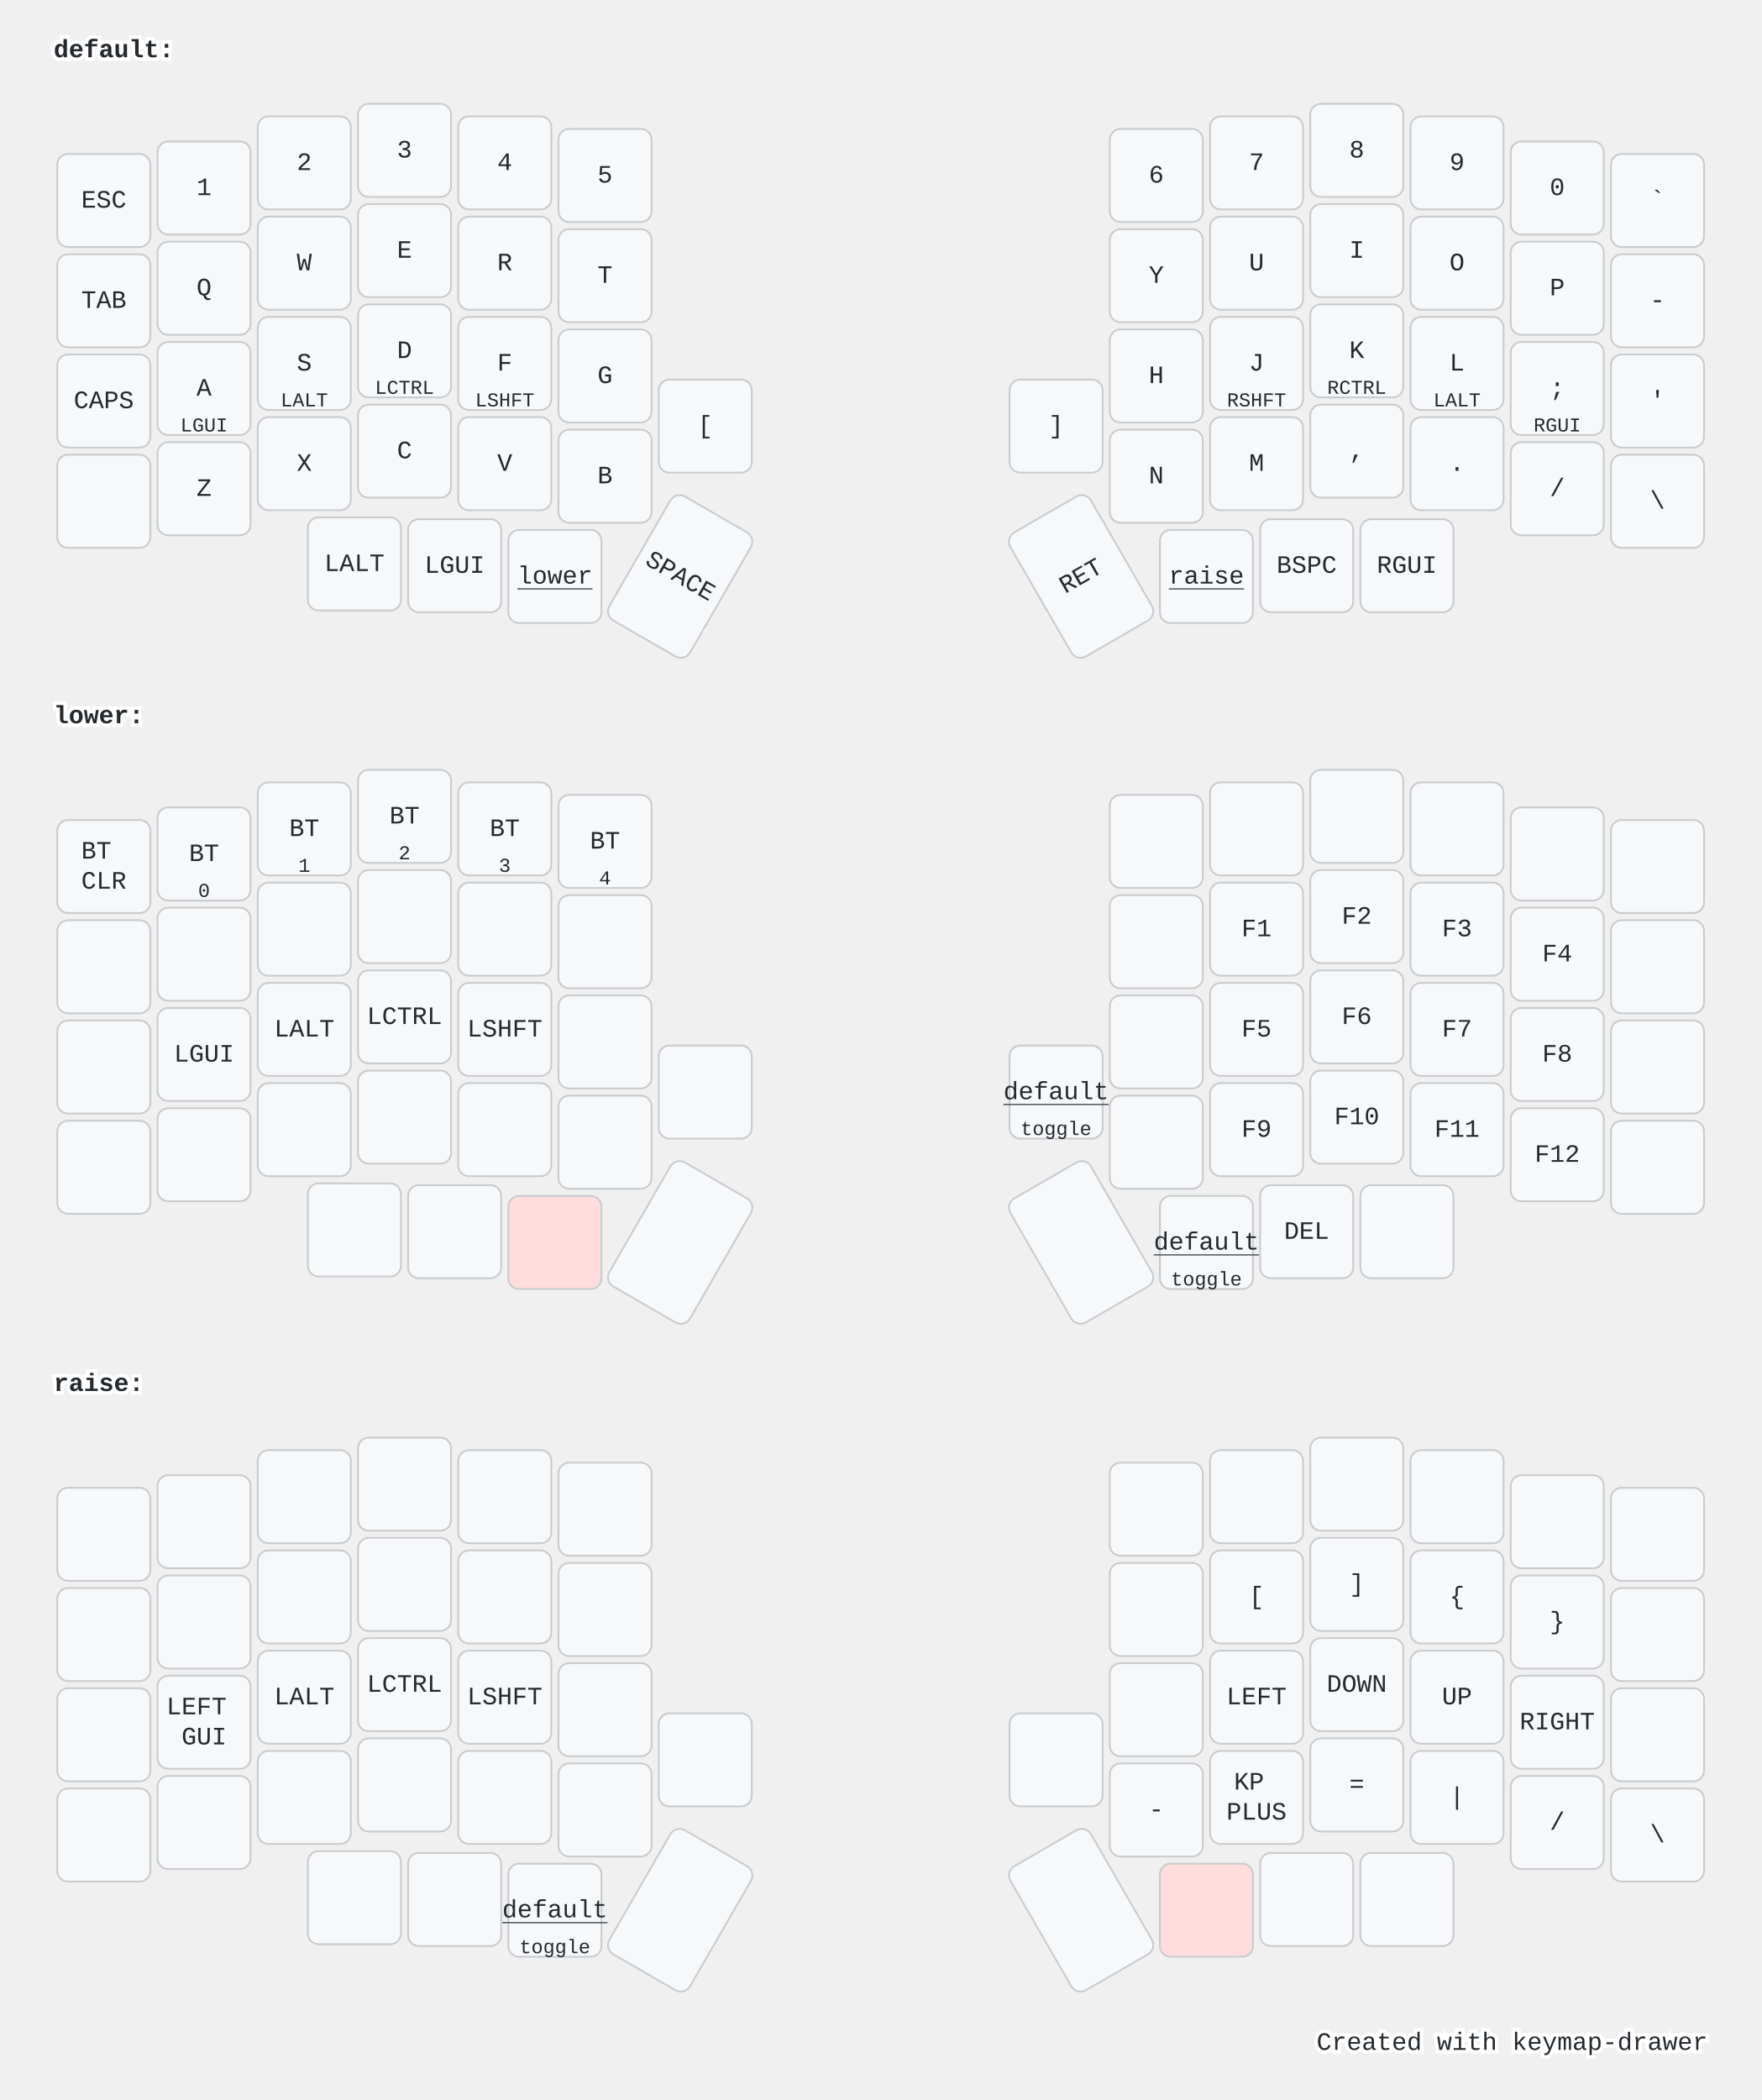
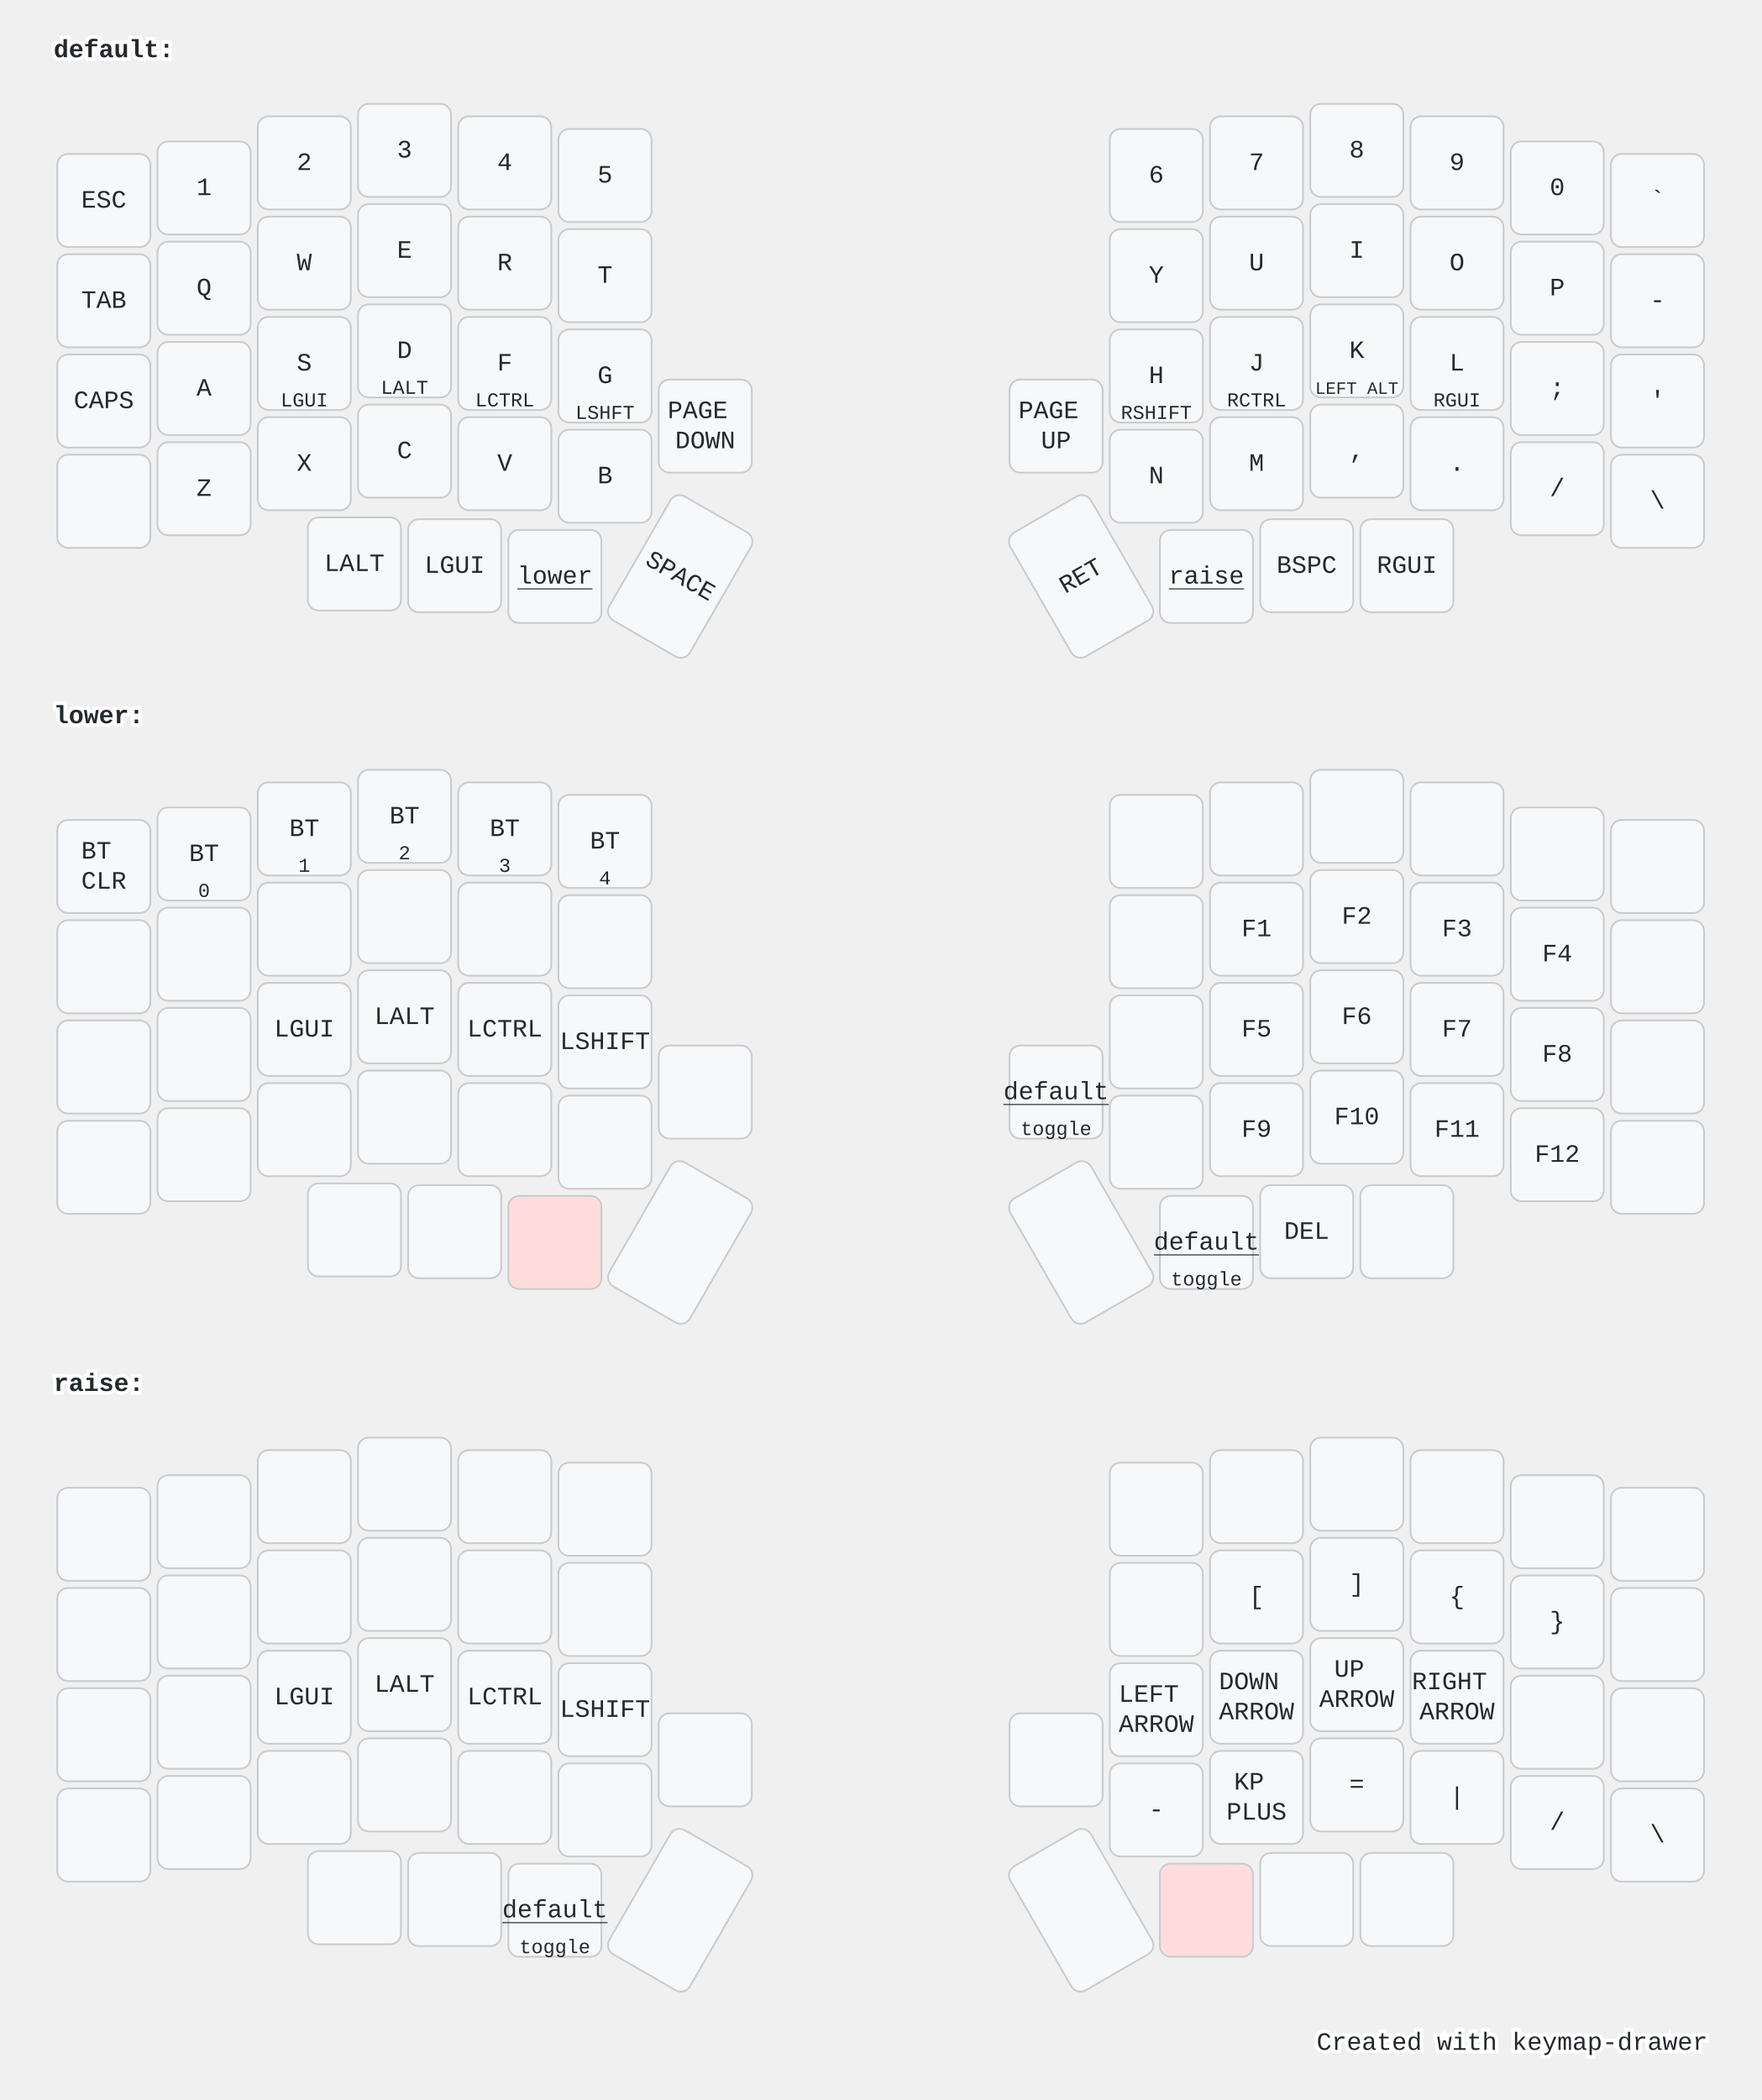
<svg xmlns="http://www.w3.org/2000/svg" width="984" height="1173" viewBox="0 0 984 1173" class="keymap">
  <style>/* inherit to force styles through use tags */
svg path {
    fill: inherit;
}

/* font and background color specifications */
svg.keymap {
    font-family: SFMono-Regular,Consolas,Liberation Mono,Menlo,monospace;
    font-size: 14px;
    font-kerning: normal;
    text-rendering: optimizeLegibility;
    fill: #24292e;
}

/* default key styling */
rect.key {
    fill: #f6f8fa;
}

rect.key, rect.combo {
    stroke: #c9cccf;
    stroke-width: 1;
}

/* default key side styling, only used is draw_key_sides is set */
rect.side {
    filter: brightness(90%);
}

/* color accent for combo boxes */
rect.combo, rect.combo-separate {
    fill: #cdf;
}

/* color accent for held keys */
rect.held, rect.combo.held {
    fill: #fdd;
}

/* color accent for ghost (optional) keys */
rect.ghost, rect.combo.ghost {
    stroke-dasharray: 4, 4;
    stroke-width: 2;
}

text {
    text-anchor: middle;
    dominant-baseline: middle;
}

/* styling for layer labels */
text.label {
    font-weight: bold;
    text-anchor: start;
    stroke: white;
    stroke-width: 4;
    paint-order: stroke;
}

/* styling for optional footer */
text.footer {
    text-anchor: end;
    dominant-baseline: auto;
    stroke: white;
    stroke-width: 4;
    paint-order: stroke;
}

/* styling for combo tap, and key hold/shifted label text */
text.combo, text.hold, text.shifted {
    font-size: 11px;
}

text.hold {
    text-anchor: middle;
    dominant-baseline: auto;
}

text.shifted {
    text-anchor: middle;
    dominant-baseline: hanging;
}

text.layer-activator {
    text-decoration: underline;
}

/* styling for hold/shifted label text in combo box */
text.combo.hold, text.combo.shifted {
    font-size: 8px;
}

/* lighter symbol for transparent keys */
text.trans {
    fill: #7b7e81;
}

/* styling for combo dendrons */
path.combo {
    stroke-width: 1;
    stroke: gray;
    fill: none;
}

/* Start Tabler Icons Cleanup */
/* cannot use height/width with glyphs */
.icon-tabler &gt; path {
    fill: inherit;
    stroke: inherit;
    stroke-width: 2;
}
/* hide tabler's default box */
.icon-tabler &gt; path[stroke="none"][fill="none"] {
    visibility: hidden;
}
/* End Tabler Icons Cleanup */

@media (prefers-color-scheme: dark) {
svg.keymap { fill: #d1d6db; }
rect.key { fill: #3f4750; }
rect.key, rect.combo { stroke: #60666c; }
rect.combo, rect.combo-separate { fill: #1f3d7a; }
rect.held, rect.combo.held { fill: #854747; }
text.label, text.footer { stroke: black; }
text.trans { fill: #7e8184; }
path.combo { stroke: #7f7f7f; }

}</style>
  <g transform="translate(30, 0)" class="layer-default">
    <text x="0" y="28" class="label" id="default">default:</text>
    <g transform="translate(0, 56)">
      <g transform="translate(28, 56)" class="key keypos-0">
        <rect rx="6" ry="6" x="-26" y="-26" width="52" height="52" class="key" />
        <text x="0" y="0" class="key tap">ESC</text>
      </g>
      <g transform="translate(84, 49)" class="key keypos-1">
        <rect rx="6" ry="6" x="-26" y="-26" width="52" height="52" class="key" />
        <text x="0" y="0" class="key tap">1</text>
      </g>
      <g transform="translate(140, 35)" class="key keypos-2">
        <rect rx="6" ry="6" x="-26" y="-26" width="52" height="52" class="key" />
        <text x="0" y="0" class="key tap">2</text>
      </g>
      <g transform="translate(196, 28)" class="key keypos-3">
        <rect rx="6" ry="6" x="-26" y="-26" width="52" height="52" class="key" />
        <text x="0" y="0" class="key tap">3</text>
      </g>
      <g transform="translate(252, 35)" class="key keypos-4">
        <rect rx="6" ry="6" x="-26" y="-26" width="52" height="52" class="key" />
        <text x="0" y="0" class="key tap">4</text>
      </g>
      <g transform="translate(308, 42)" class="key keypos-5">
        <rect rx="6" ry="6" x="-26" y="-26" width="52" height="52" class="key" />
        <text x="0" y="0" class="key tap">5</text>
      </g>
      <g transform="translate(616, 42)" class="key keypos-6">
        <rect rx="6" ry="6" x="-26" y="-26" width="52" height="52" class="key" />
        <text x="0" y="0" class="key tap">6</text>
      </g>
      <g transform="translate(672, 35)" class="key keypos-7">
        <rect rx="6" ry="6" x="-26" y="-26" width="52" height="52" class="key" />
        <text x="0" y="0" class="key tap">7</text>
      </g>
      <g transform="translate(728, 28)" class="key keypos-8">
        <rect rx="6" ry="6" x="-26" y="-26" width="52" height="52" class="key" />
        <text x="0" y="0" class="key tap">8</text>
      </g>
      <g transform="translate(784, 35)" class="key keypos-9">
        <rect rx="6" ry="6" x="-26" y="-26" width="52" height="52" class="key" />
        <text x="0" y="0" class="key tap">9</text>
      </g>
      <g transform="translate(840, 49)" class="key keypos-10">
        <rect rx="6" ry="6" x="-26" y="-26" width="52" height="52" class="key" />
        <text x="0" y="0" class="key tap">0</text>
      </g>
      <g transform="translate(896, 56)" class="key keypos-11">
        <rect rx="6" ry="6" x="-26" y="-26" width="52" height="52" class="key" />
        <text x="0" y="0" class="key tap">`</text>
      </g>
      <g transform="translate(28, 112)" class="key keypos-12">
        <rect rx="6" ry="6" x="-26" y="-26" width="52" height="52" class="key" />
        <text x="0" y="0" class="key tap">TAB</text>
      </g>
      <g transform="translate(84, 105)" class="key keypos-13">
        <rect rx="6" ry="6" x="-26" y="-26" width="52" height="52" class="key" />
        <text x="0" y="0" class="key tap">Q</text>
      </g>
      <g transform="translate(140, 91)" class="key keypos-14">
        <rect rx="6" ry="6" x="-26" y="-26" width="52" height="52" class="key" />
        <text x="0" y="0" class="key tap">W</text>
      </g>
      <g transform="translate(196, 84)" class="key keypos-15">
        <rect rx="6" ry="6" x="-26" y="-26" width="52" height="52" class="key" />
        <text x="0" y="0" class="key tap">E</text>
      </g>
      <g transform="translate(252, 91)" class="key keypos-16">
        <rect rx="6" ry="6" x="-26" y="-26" width="52" height="52" class="key" />
        <text x="0" y="0" class="key tap">R</text>
      </g>
      <g transform="translate(308, 98)" class="key keypos-17">
        <rect rx="6" ry="6" x="-26" y="-26" width="52" height="52" class="key" />
        <text x="0" y="0" class="key tap">T</text>
      </g>
      <g transform="translate(616, 98)" class="key keypos-18">
        <rect rx="6" ry="6" x="-26" y="-26" width="52" height="52" class="key" />
        <text x="0" y="0" class="key tap">Y</text>
      </g>
      <g transform="translate(672, 91)" class="key keypos-19">
        <rect rx="6" ry="6" x="-26" y="-26" width="52" height="52" class="key" />
        <text x="0" y="0" class="key tap">U</text>
      </g>
      <g transform="translate(728, 84)" class="key keypos-20">
        <rect rx="6" ry="6" x="-26" y="-26" width="52" height="52" class="key" />
        <text x="0" y="0" class="key tap">I</text>
      </g>
      <g transform="translate(784, 91)" class="key keypos-21">
        <rect rx="6" ry="6" x="-26" y="-26" width="52" height="52" class="key" />
        <text x="0" y="0" class="key tap">O</text>
      </g>
      <g transform="translate(840, 105)" class="key keypos-22">
        <rect rx="6" ry="6" x="-26" y="-26" width="52" height="52" class="key" />
        <text x="0" y="0" class="key tap">P</text>
      </g>
      <g transform="translate(896, 112)" class="key keypos-23">
        <rect rx="6" ry="6" x="-26" y="-26" width="52" height="52" class="key" />
        <text x="0" y="0" class="key tap">-</text>
      </g>
      <g transform="translate(28, 168)" class="key keypos-24">
        <rect rx="6" ry="6" x="-26" y="-26" width="52" height="52" class="key" />
        <text x="0" y="0" class="key tap">CAPS</text>
      </g>
      <g transform="translate(84, 161)" class="key keypos-25">
        <rect rx="6" ry="6" x="-26" y="-26" width="52" height="52" class="key" />
        <text x="0" y="0" class="key tap">A</text>
+       </g>
+       <g transform="translate(140, 147)" class="key keypos-26">
+         <rect rx="6" ry="6" x="-26" y="-26" width="52" height="52" class="key" />
+         <text x="0" y="0" class="key tap">S</text>
        <text x="0" y="24" class="key hold">LGUI</text>
      </g>
-       <g transform="translate(140, 147)" class="key keypos-26">
-         <rect rx="6" ry="6" x="-26" y="-26" width="52" height="52" class="key" />
-         <text x="0" y="0" class="key tap">S</text>
+       <g transform="translate(196, 140)" class="key keypos-27">
+         <rect rx="6" ry="6" x="-26" y="-26" width="52" height="52" class="key" />
+         <text x="0" y="0" class="key tap">D</text>
        <text x="0" y="24" class="key hold">LALT</text>
      </g>
-       <g transform="translate(196, 140)" class="key keypos-27">
-         <rect rx="6" ry="6" x="-26" y="-26" width="52" height="52" class="key" />
-         <text x="0" y="0" class="key tap">D</text>
+       <g transform="translate(252, 147)" class="key keypos-28">
+         <rect rx="6" ry="6" x="-26" y="-26" width="52" height="52" class="key" />
+         <text x="0" y="0" class="key tap">F</text>
        <text x="0" y="24" class="key hold">LCTRL</text>
      </g>
-       <g transform="translate(252, 147)" class="key keypos-28">
-         <rect rx="6" ry="6" x="-26" y="-26" width="52" height="52" class="key" />
-         <text x="0" y="0" class="key tap">F</text>
+       <g transform="translate(308, 154)" class="key keypos-29">
+         <rect rx="6" ry="6" x="-26" y="-26" width="52" height="52" class="key" />
+         <text x="0" y="0" class="key tap">G</text>
        <text x="0" y="24" class="key hold">LSHFT</text>
      </g>
-       <g transform="translate(308, 154)" class="key keypos-29">
-         <rect rx="6" ry="6" x="-26" y="-26" width="52" height="52" class="key" />
-         <text x="0" y="0" class="key tap">G</text>
-       </g>
      <g transform="translate(616, 154)" class="key keypos-30">
        <rect rx="6" ry="6" x="-26" y="-26" width="52" height="52" class="key" />
        <text x="0" y="0" class="key tap">H</text>
+         <text x="0" y="24" class="key hold">RSHIFT</text>
      </g>
      <g transform="translate(672, 147)" class="key keypos-31">
        <rect rx="6" ry="6" x="-26" y="-26" width="52" height="52" class="key" />
        <text x="0" y="0" class="key tap">J</text>
-         <text x="0" y="24" class="key hold">RSHFT</text>
+         <text x="0" y="24" class="key hold">RCTRL</text>
      </g>
      <g transform="translate(728, 140)" class="key keypos-32">
        <rect rx="6" ry="6" x="-26" y="-26" width="52" height="52" class="key" />
        <text x="0" y="0" class="key tap">K</text>
-         <text x="0" y="24" class="key hold">RCTRL</text>
+         <text x="0" y="24" class="key hold">
+           <tspan style="font-size: 88%">LEFT ALT</tspan>
+         </text>
      </g>
      <g transform="translate(784, 147)" class="key keypos-33">
        <rect rx="6" ry="6" x="-26" y="-26" width="52" height="52" class="key" />
        <text x="0" y="0" class="key tap">L</text>
-         <text x="0" y="24" class="key hold">LALT</text>
+         <text x="0" y="24" class="key hold">RGUI</text>
      </g>
      <g transform="translate(840, 161)" class="key keypos-34">
        <rect rx="6" ry="6" x="-26" y="-26" width="52" height="52" class="key" />
        <text x="0" y="0" class="key tap">;</text>
-         <text x="0" y="24" class="key hold">RGUI</text>
      </g>
      <g transform="translate(896, 168)" class="key keypos-35">
        <rect rx="6" ry="6" x="-26" y="-26" width="52" height="52" class="key" />
        <text x="0" y="0" class="key tap">'</text>
      </g>
      <g transform="translate(28, 224)" class="key keypos-36">
        <rect rx="6" ry="6" x="-26" y="-26" width="52" height="52" class="key" />
      </g>
      <g transform="translate(84, 217)" class="key keypos-37">
        <rect rx="6" ry="6" x="-26" y="-26" width="52" height="52" class="key" />
        <text x="0" y="0" class="key tap">Z</text>
      </g>
      <g transform="translate(140, 203)" class="key keypos-38">
        <rect rx="6" ry="6" x="-26" y="-26" width="52" height="52" class="key" />
        <text x="0" y="0" class="key tap">X</text>
      </g>
      <g transform="translate(196, 196)" class="key keypos-39">
        <rect rx="6" ry="6" x="-26" y="-26" width="52" height="52" class="key" />
        <text x="0" y="0" class="key tap">C</text>
      </g>
      <g transform="translate(252, 203)" class="key keypos-40">
        <rect rx="6" ry="6" x="-26" y="-26" width="52" height="52" class="key" />
        <text x="0" y="0" class="key tap">V</text>
      </g>
      <g transform="translate(308, 210)" class="key keypos-41">
        <rect rx="6" ry="6" x="-26" y="-26" width="52" height="52" class="key" />
        <text x="0" y="0" class="key tap">B</text>
      </g>
      <g transform="translate(364, 182)" class="key keypos-42">
        <rect rx="6" ry="6" x="-26" y="-26" width="52" height="52" class="key" />
-         <text x="0" y="0" class="key tap">[</text>
+         <text x="0" y="0" class="key tap">
+           <tspan x="0" dy="-0.6em">PAGE</tspan>
+           <tspan x="0" dy="1.2em">DOWN</tspan>
+         </text>
      </g>
      <g transform="translate(560, 182)" class="key keypos-43">
        <rect rx="6" ry="6" x="-26" y="-26" width="52" height="52" class="key" />
-         <text x="0" y="0" class="key tap">]</text>
+         <text x="0" y="0" class="key tap">
+           <tspan x="0" dy="-0.6em">PAGE</tspan>
+           <tspan x="0" dy="1.2em">UP</tspan>
+         </text>
      </g>
      <g transform="translate(616, 210)" class="key keypos-44">
        <rect rx="6" ry="6" x="-26" y="-26" width="52" height="52" class="key" />
        <text x="0" y="0" class="key tap">N</text>
      </g>
      <g transform="translate(672, 203)" class="key keypos-45">
        <rect rx="6" ry="6" x="-26" y="-26" width="52" height="52" class="key" />
        <text x="0" y="0" class="key tap">M</text>
      </g>
      <g transform="translate(728, 196)" class="key keypos-46">
        <rect rx="6" ry="6" x="-26" y="-26" width="52" height="52" class="key" />
        <text x="0" y="0" class="key tap">,</text>
      </g>
      <g transform="translate(784, 203)" class="key keypos-47">
        <rect rx="6" ry="6" x="-26" y="-26" width="52" height="52" class="key" />
        <text x="0" y="0" class="key tap">.</text>
      </g>
      <g transform="translate(840, 217)" class="key keypos-48">
        <rect rx="6" ry="6" x="-26" y="-26" width="52" height="52" class="key" />
        <text x="0" y="0" class="key tap">/</text>
      </g>
      <g transform="translate(896, 224)" class="key keypos-49">
        <rect rx="6" ry="6" x="-26" y="-26" width="52" height="52" class="key" />
        <text x="0" y="0" class="key tap">\</text>
      </g>
      <g transform="translate(168, 259)" class="key keypos-50">
        <rect rx="6" ry="6" x="-26" y="-26" width="52" height="52" class="key" />
        <text x="0" y="0" class="key tap">LALT</text>
      </g>
      <g transform="translate(224, 260)" class="key keypos-51">
        <rect rx="6" ry="6" x="-26" y="-26" width="52" height="52" class="key" />
        <text x="0" y="0" class="key tap">LGUI</text>
      </g>
      <g transform="translate(280, 266)" class="key keypos-52">
        <rect rx="6" ry="6" x="-26" y="-26" width="52" height="52" class="key" />
        <a href="#lower">
          <text x="0" y="0" class="key tap layer-activator">lower</text>
        </a>
      </g>
      <g transform="translate(350, 266) rotate(30.0)" class="key keypos-53">
        <rect rx="6" ry="6" x="-26" y="-40" width="52" height="80" class="key" />
        <text x="0" y="0" class="key tap">SPACE</text>
      </g>
      <g transform="translate(574, 266) rotate(-30.0)" class="key keypos-54">
        <rect rx="6" ry="6" x="-26" y="-40" width="52" height="80" class="key" />
        <text x="0" y="0" class="key tap">RET</text>
      </g>
      <g transform="translate(644, 266)" class="key keypos-55">
        <rect rx="6" ry="6" x="-26" y="-26" width="52" height="52" class="key" />
        <a href="#raise">
          <text x="0" y="0" class="key tap layer-activator">raise</text>
        </a>
      </g>
      <g transform="translate(700, 260)" class="key keypos-56">
        <rect rx="6" ry="6" x="-26" y="-26" width="52" height="52" class="key" />
        <text x="0" y="0" class="key tap">BSPC</text>
      </g>
      <g transform="translate(756, 260)" class="key keypos-57">
        <rect rx="6" ry="6" x="-26" y="-26" width="52" height="52" class="key" />
        <text x="0" y="0" class="key tap">RGUI</text>
      </g>
    </g>
  </g>
  <g transform="translate(30, 372)" class="layer-lower">
    <text x="0" y="28" class="label" id="lower">lower:</text>
    <g transform="translate(0, 56)">
      <g transform="translate(28, 56)" class="key keypos-0">
        <rect rx="6" ry="6" x="-26" y="-26" width="52" height="52" class="key" />
        <text x="0" y="0" class="key tap">
          <tspan x="0" dy="-0.6em">BT</tspan>
          <tspan x="0" dy="1.2em">CLR</tspan>
        </text>
      </g>
      <g transform="translate(84, 49)" class="key keypos-1">
        <rect rx="6" ry="6" x="-26" y="-26" width="52" height="52" class="key" />
        <text x="0" y="0" class="key tap">BT</text>
        <text x="0" y="24" class="key hold">0</text>
      </g>
      <g transform="translate(140, 35)" class="key keypos-2">
        <rect rx="6" ry="6" x="-26" y="-26" width="52" height="52" class="key" />
        <text x="0" y="0" class="key tap">BT</text>
        <text x="0" y="24" class="key hold">1</text>
      </g>
      <g transform="translate(196, 28)" class="key keypos-3">
        <rect rx="6" ry="6" x="-26" y="-26" width="52" height="52" class="key" />
        <text x="0" y="0" class="key tap">BT</text>
        <text x="0" y="24" class="key hold">2</text>
      </g>
      <g transform="translate(252, 35)" class="key keypos-4">
        <rect rx="6" ry="6" x="-26" y="-26" width="52" height="52" class="key" />
        <text x="0" y="0" class="key tap">BT</text>
        <text x="0" y="24" class="key hold">3</text>
      </g>
      <g transform="translate(308, 42)" class="key keypos-5">
        <rect rx="6" ry="6" x="-26" y="-26" width="52" height="52" class="key" />
        <text x="0" y="0" class="key tap">BT</text>
        <text x="0" y="24" class="key hold">4</text>
      </g>
      <g transform="translate(616, 42)" class="key keypos-6">
        <rect rx="6" ry="6" x="-26" y="-26" width="52" height="52" class="key" />
      </g>
      <g transform="translate(672, 35)" class="key keypos-7">
        <rect rx="6" ry="6" x="-26" y="-26" width="52" height="52" class="key" />
      </g>
      <g transform="translate(728, 28)" class="key keypos-8">
        <rect rx="6" ry="6" x="-26" y="-26" width="52" height="52" class="key" />
      </g>
      <g transform="translate(784, 35)" class="key keypos-9">
        <rect rx="6" ry="6" x="-26" y="-26" width="52" height="52" class="key" />
      </g>
      <g transform="translate(840, 49)" class="key keypos-10">
        <rect rx="6" ry="6" x="-26" y="-26" width="52" height="52" class="key" />
      </g>
      <g transform="translate(896, 56)" class="key keypos-11">
        <rect rx="6" ry="6" x="-26" y="-26" width="52" height="52" class="key" />
      </g>
      <g transform="translate(28, 112)" class="key keypos-12">
        <rect rx="6" ry="6" x="-26" y="-26" width="52" height="52" class="key" />
      </g>
      <g transform="translate(84, 105)" class="key keypos-13">
        <rect rx="6" ry="6" x="-26" y="-26" width="52" height="52" class="key" />
      </g>
      <g transform="translate(140, 91)" class="key keypos-14">
        <rect rx="6" ry="6" x="-26" y="-26" width="52" height="52" class="key" />
      </g>
      <g transform="translate(196, 84)" class="key keypos-15">
        <rect rx="6" ry="6" x="-26" y="-26" width="52" height="52" class="key" />
      </g>
      <g transform="translate(252, 91)" class="key keypos-16">
        <rect rx="6" ry="6" x="-26" y="-26" width="52" height="52" class="key" />
      </g>
      <g transform="translate(308, 98)" class="key keypos-17">
        <rect rx="6" ry="6" x="-26" y="-26" width="52" height="52" class="key" />
      </g>
      <g transform="translate(616, 98)" class="key keypos-18">
        <rect rx="6" ry="6" x="-26" y="-26" width="52" height="52" class="key" />
      </g>
      <g transform="translate(672, 91)" class="key keypos-19">
        <rect rx="6" ry="6" x="-26" y="-26" width="52" height="52" class="key" />
        <text x="0" y="0" class="key tap">F1</text>
      </g>
      <g transform="translate(728, 84)" class="key keypos-20">
        <rect rx="6" ry="6" x="-26" y="-26" width="52" height="52" class="key" />
        <text x="0" y="0" class="key tap">F2</text>
      </g>
      <g transform="translate(784, 91)" class="key keypos-21">
        <rect rx="6" ry="6" x="-26" y="-26" width="52" height="52" class="key" />
        <text x="0" y="0" class="key tap">F3</text>
      </g>
      <g transform="translate(840, 105)" class="key keypos-22">
        <rect rx="6" ry="6" x="-26" y="-26" width="52" height="52" class="key" />
        <text x="0" y="0" class="key tap">F4</text>
      </g>
      <g transform="translate(896, 112)" class="key keypos-23">
        <rect rx="6" ry="6" x="-26" y="-26" width="52" height="52" class="key" />
      </g>
      <g transform="translate(28, 168)" class="key keypos-24">
        <rect rx="6" ry="6" x="-26" y="-26" width="52" height="52" class="key" />
      </g>
      <g transform="translate(84, 161)" class="key keypos-25">
        <rect rx="6" ry="6" x="-26" y="-26" width="52" height="52" class="key" />
+       </g>
+       <g transform="translate(140, 147)" class="key keypos-26">
+         <rect rx="6" ry="6" x="-26" y="-26" width="52" height="52" class="key" />
        <text x="0" y="0" class="key tap">LGUI</text>
      </g>
-       <g transform="translate(140, 147)" class="key keypos-26">
+       <g transform="translate(196, 140)" class="key keypos-27">
        <rect rx="6" ry="6" x="-26" y="-26" width="52" height="52" class="key" />
        <text x="0" y="0" class="key tap">LALT</text>
      </g>
-       <g transform="translate(196, 140)" class="key keypos-27">
+       <g transform="translate(252, 147)" class="key keypos-28">
        <rect rx="6" ry="6" x="-26" y="-26" width="52" height="52" class="key" />
        <text x="0" y="0" class="key tap">LCTRL</text>
      </g>
-       <g transform="translate(252, 147)" class="key keypos-28">
-         <rect rx="6" ry="6" x="-26" y="-26" width="52" height="52" class="key" />
-         <text x="0" y="0" class="key tap">LSHFT</text>
-       </g>
      <g transform="translate(308, 154)" class="key keypos-29">
        <rect rx="6" ry="6" x="-26" y="-26" width="52" height="52" class="key" />
+         <text x="0" y="0" class="key tap">LSHIFT</text>
      </g>
      <g transform="translate(616, 154)" class="key keypos-30">
        <rect rx="6" ry="6" x="-26" y="-26" width="52" height="52" class="key" />
      </g>
      <g transform="translate(672, 147)" class="key keypos-31">
        <rect rx="6" ry="6" x="-26" y="-26" width="52" height="52" class="key" />
        <text x="0" y="0" class="key tap">F5</text>
      </g>
      <g transform="translate(728, 140)" class="key keypos-32">
        <rect rx="6" ry="6" x="-26" y="-26" width="52" height="52" class="key" />
        <text x="0" y="0" class="key tap">F6</text>
      </g>
      <g transform="translate(784, 147)" class="key keypos-33">
        <rect rx="6" ry="6" x="-26" y="-26" width="52" height="52" class="key" />
        <text x="0" y="0" class="key tap">F7</text>
      </g>
      <g transform="translate(840, 161)" class="key keypos-34">
        <rect rx="6" ry="6" x="-26" y="-26" width="52" height="52" class="key" />
        <text x="0" y="0" class="key tap">F8</text>
      </g>
      <g transform="translate(896, 168)" class="key keypos-35">
        <rect rx="6" ry="6" x="-26" y="-26" width="52" height="52" class="key" />
      </g>
      <g transform="translate(28, 224)" class="key keypos-36">
        <rect rx="6" ry="6" x="-26" y="-26" width="52" height="52" class="key" />
      </g>
      <g transform="translate(84, 217)" class="key keypos-37">
        <rect rx="6" ry="6" x="-26" y="-26" width="52" height="52" class="key" />
      </g>
      <g transform="translate(140, 203)" class="key keypos-38">
        <rect rx="6" ry="6" x="-26" y="-26" width="52" height="52" class="key" />
      </g>
      <g transform="translate(196, 196)" class="key keypos-39">
        <rect rx="6" ry="6" x="-26" y="-26" width="52" height="52" class="key" />
      </g>
      <g transform="translate(252, 203)" class="key keypos-40">
        <rect rx="6" ry="6" x="-26" y="-26" width="52" height="52" class="key" />
      </g>
      <g transform="translate(308, 210)" class="key keypos-41">
        <rect rx="6" ry="6" x="-26" y="-26" width="52" height="52" class="key" />
      </g>
      <g transform="translate(364, 182)" class="key keypos-42">
        <rect rx="6" ry="6" x="-26" y="-26" width="52" height="52" class="key" />
      </g>
      <g transform="translate(560, 182)" class="key keypos-43">
        <rect rx="6" ry="6" x="-26" y="-26" width="52" height="52" class="key" />
        <a href="#default">
          <text x="0" y="0" class="key tap layer-activator">default</text>
        </a>
        <text x="0" y="24" class="key hold">toggle</text>
      </g>
      <g transform="translate(616, 210)" class="key keypos-44">
        <rect rx="6" ry="6" x="-26" y="-26" width="52" height="52" class="key" />
      </g>
      <g transform="translate(672, 203)" class="key keypos-45">
        <rect rx="6" ry="6" x="-26" y="-26" width="52" height="52" class="key" />
        <text x="0" y="0" class="key tap">F9</text>
      </g>
      <g transform="translate(728, 196)" class="key keypos-46">
        <rect rx="6" ry="6" x="-26" y="-26" width="52" height="52" class="key" />
        <text x="0" y="0" class="key tap">F10</text>
      </g>
      <g transform="translate(784, 203)" class="key keypos-47">
        <rect rx="6" ry="6" x="-26" y="-26" width="52" height="52" class="key" />
        <text x="0" y="0" class="key tap">F11</text>
      </g>
      <g transform="translate(840, 217)" class="key keypos-48">
        <rect rx="6" ry="6" x="-26" y="-26" width="52" height="52" class="key" />
        <text x="0" y="0" class="key tap">F12</text>
      </g>
      <g transform="translate(896, 224)" class="key keypos-49">
        <rect rx="6" ry="6" x="-26" y="-26" width="52" height="52" class="key" />
      </g>
      <g transform="translate(168, 259)" class="key keypos-50">
        <rect rx="6" ry="6" x="-26" y="-26" width="52" height="52" class="key" />
      </g>
      <g transform="translate(224, 260)" class="key keypos-51">
        <rect rx="6" ry="6" x="-26" y="-26" width="52" height="52" class="key" />
      </g>
      <g transform="translate(280, 266)" class="key held keypos-52">
        <rect rx="6" ry="6" x="-26" y="-26" width="52" height="52" class="key held" />
      </g>
      <g transform="translate(350, 266) rotate(30.0)" class="key keypos-53">
        <rect rx="6" ry="6" x="-26" y="-40" width="52" height="80" class="key" />
      </g>
      <g transform="translate(574, 266) rotate(-30.0)" class="key keypos-54">
        <rect rx="6" ry="6" x="-26" y="-40" width="52" height="80" class="key" />
      </g>
      <g transform="translate(644, 266)" class="key keypos-55">
        <rect rx="6" ry="6" x="-26" y="-26" width="52" height="52" class="key" />
        <a href="#default">
          <text x="0" y="0" class="key tap layer-activator">default</text>
        </a>
        <text x="0" y="24" class="key hold">toggle</text>
      </g>
      <g transform="translate(700, 260)" class="key keypos-56">
        <rect rx="6" ry="6" x="-26" y="-26" width="52" height="52" class="key" />
        <text x="0" y="0" class="key tap">DEL</text>
      </g>
      <g transform="translate(756, 260)" class="key keypos-57">
        <rect rx="6" ry="6" x="-26" y="-26" width="52" height="52" class="key" />
      </g>
    </g>
  </g>
  <g transform="translate(30, 745)" class="layer-raise">
    <text x="0" y="28" class="label" id="raise">raise:</text>
    <g transform="translate(0, 56)">
      <g transform="translate(28, 56)" class="key keypos-0">
        <rect rx="6" ry="6" x="-26" y="-26" width="52" height="52" class="key" />
      </g>
      <g transform="translate(84, 49)" class="key keypos-1">
        <rect rx="6" ry="6" x="-26" y="-26" width="52" height="52" class="key" />
      </g>
      <g transform="translate(140, 35)" class="key keypos-2">
        <rect rx="6" ry="6" x="-26" y="-26" width="52" height="52" class="key" />
      </g>
      <g transform="translate(196, 28)" class="key keypos-3">
        <rect rx="6" ry="6" x="-26" y="-26" width="52" height="52" class="key" />
      </g>
      <g transform="translate(252, 35)" class="key keypos-4">
        <rect rx="6" ry="6" x="-26" y="-26" width="52" height="52" class="key" />
      </g>
      <g transform="translate(308, 42)" class="key keypos-5">
        <rect rx="6" ry="6" x="-26" y="-26" width="52" height="52" class="key" />
      </g>
      <g transform="translate(616, 42)" class="key keypos-6">
        <rect rx="6" ry="6" x="-26" y="-26" width="52" height="52" class="key" />
      </g>
      <g transform="translate(672, 35)" class="key keypos-7">
        <rect rx="6" ry="6" x="-26" y="-26" width="52" height="52" class="key" />
      </g>
      <g transform="translate(728, 28)" class="key keypos-8">
        <rect rx="6" ry="6" x="-26" y="-26" width="52" height="52" class="key" />
      </g>
      <g transform="translate(784, 35)" class="key keypos-9">
        <rect rx="6" ry="6" x="-26" y="-26" width="52" height="52" class="key" />
      </g>
      <g transform="translate(840, 49)" class="key keypos-10">
        <rect rx="6" ry="6" x="-26" y="-26" width="52" height="52" class="key" />
      </g>
      <g transform="translate(896, 56)" class="key keypos-11">
        <rect rx="6" ry="6" x="-26" y="-26" width="52" height="52" class="key" />
      </g>
      <g transform="translate(28, 112)" class="key keypos-12">
        <rect rx="6" ry="6" x="-26" y="-26" width="52" height="52" class="key" />
      </g>
      <g transform="translate(84, 105)" class="key keypos-13">
        <rect rx="6" ry="6" x="-26" y="-26" width="52" height="52" class="key" />
      </g>
      <g transform="translate(140, 91)" class="key keypos-14">
        <rect rx="6" ry="6" x="-26" y="-26" width="52" height="52" class="key" />
      </g>
      <g transform="translate(196, 84)" class="key keypos-15">
        <rect rx="6" ry="6" x="-26" y="-26" width="52" height="52" class="key" />
      </g>
      <g transform="translate(252, 91)" class="key keypos-16">
        <rect rx="6" ry="6" x="-26" y="-26" width="52" height="52" class="key" />
      </g>
      <g transform="translate(308, 98)" class="key keypos-17">
        <rect rx="6" ry="6" x="-26" y="-26" width="52" height="52" class="key" />
      </g>
      <g transform="translate(616, 98)" class="key keypos-18">
        <rect rx="6" ry="6" x="-26" y="-26" width="52" height="52" class="key" />
      </g>
      <g transform="translate(672, 91)" class="key keypos-19">
        <rect rx="6" ry="6" x="-26" y="-26" width="52" height="52" class="key" />
        <text x="0" y="0" class="key tap">[</text>
      </g>
      <g transform="translate(728, 84)" class="key keypos-20">
        <rect rx="6" ry="6" x="-26" y="-26" width="52" height="52" class="key" />
        <text x="0" y="0" class="key tap">]</text>
      </g>
      <g transform="translate(784, 91)" class="key keypos-21">
        <rect rx="6" ry="6" x="-26" y="-26" width="52" height="52" class="key" />
        <text x="0" y="0" class="key tap">{</text>
      </g>
      <g transform="translate(840, 105)" class="key keypos-22">
        <rect rx="6" ry="6" x="-26" y="-26" width="52" height="52" class="key" />
        <text x="0" y="0" class="key tap">}</text>
      </g>
      <g transform="translate(896, 112)" class="key keypos-23">
        <rect rx="6" ry="6" x="-26" y="-26" width="52" height="52" class="key" />
      </g>
      <g transform="translate(28, 168)" class="key keypos-24">
        <rect rx="6" ry="6" x="-26" y="-26" width="52" height="52" class="key" />
      </g>
      <g transform="translate(84, 161)" class="key keypos-25">
        <rect rx="6" ry="6" x="-26" y="-26" width="52" height="52" class="key" />
+       </g>
+       <g transform="translate(140, 147)" class="key keypos-26">
+         <rect rx="6" ry="6" x="-26" y="-26" width="52" height="52" class="key" />
+         <text x="0" y="0" class="key tap">LGUI</text>
+       </g>
+       <g transform="translate(196, 140)" class="key keypos-27">
+         <rect rx="6" ry="6" x="-26" y="-26" width="52" height="52" class="key" />
+         <text x="0" y="0" class="key tap">LALT</text>
+       </g>
+       <g transform="translate(252, 147)" class="key keypos-28">
+         <rect rx="6" ry="6" x="-26" y="-26" width="52" height="52" class="key" />
+         <text x="0" y="0" class="key tap">LCTRL</text>
+       </g>
+       <g transform="translate(308, 154)" class="key keypos-29">
+         <rect rx="6" ry="6" x="-26" y="-26" width="52" height="52" class="key" />
+         <text x="0" y="0" class="key tap">LSHIFT</text>
+       </g>
+       <g transform="translate(616, 154)" class="key keypos-30">
+         <rect rx="6" ry="6" x="-26" y="-26" width="52" height="52" class="key" />
        <text x="0" y="0" class="key tap">
          <tspan x="0" dy="-0.6em">LEFT</tspan>
-           <tspan x="0" dy="1.2em">GUI</tspan>
+           <tspan x="0" dy="1.2em">ARROW</tspan>
        </text>
      </g>
-       <g transform="translate(140, 147)" class="key keypos-26">
-         <rect rx="6" ry="6" x="-26" y="-26" width="52" height="52" class="key" />
-         <text x="0" y="0" class="key tap">LALT</text>
-       </g>
-       <g transform="translate(196, 140)" class="key keypos-27">
-         <rect rx="6" ry="6" x="-26" y="-26" width="52" height="52" class="key" />
-         <text x="0" y="0" class="key tap">LCTRL</text>
-       </g>
-       <g transform="translate(252, 147)" class="key keypos-28">
-         <rect rx="6" ry="6" x="-26" y="-26" width="52" height="52" class="key" />
-         <text x="0" y="0" class="key tap">LSHFT</text>
-       </g>
-       <g transform="translate(308, 154)" class="key keypos-29">
-         <rect rx="6" ry="6" x="-26" y="-26" width="52" height="52" class="key" />
-       </g>
-       <g transform="translate(616, 154)" class="key keypos-30">
-         <rect rx="6" ry="6" x="-26" y="-26" width="52" height="52" class="key" />
-       </g>
      <g transform="translate(672, 147)" class="key keypos-31">
        <rect rx="6" ry="6" x="-26" y="-26" width="52" height="52" class="key" />
-         <text x="0" y="0" class="key tap">LEFT</text>
+         <text x="0" y="0" class="key tap">
+           <tspan x="0" dy="-0.6em">DOWN</tspan>
+           <tspan x="0" dy="1.2em">ARROW</tspan>
+         </text>
      </g>
      <g transform="translate(728, 140)" class="key keypos-32">
        <rect rx="6" ry="6" x="-26" y="-26" width="52" height="52" class="key" />
-         <text x="0" y="0" class="key tap">DOWN</text>
+         <text x="0" y="0" class="key tap">
+           <tspan x="0" dy="-0.6em">UP</tspan>
+           <tspan x="0" dy="1.2em">ARROW</tspan>
+         </text>
      </g>
      <g transform="translate(784, 147)" class="key keypos-33">
        <rect rx="6" ry="6" x="-26" y="-26" width="52" height="52" class="key" />
-         <text x="0" y="0" class="key tap">UP</text>
+         <text x="0" y="0" class="key tap">
+           <tspan x="0" dy="-0.6em">RIGHT</tspan>
+           <tspan x="0" dy="1.2em">ARROW</tspan>
+         </text>
      </g>
      <g transform="translate(840, 161)" class="key keypos-34">
        <rect rx="6" ry="6" x="-26" y="-26" width="52" height="52" class="key" />
-         <text x="0" y="0" class="key tap">RIGHT</text>
      </g>
      <g transform="translate(896, 168)" class="key keypos-35">
        <rect rx="6" ry="6" x="-26" y="-26" width="52" height="52" class="key" />
      </g>
      <g transform="translate(28, 224)" class="key keypos-36">
        <rect rx="6" ry="6" x="-26" y="-26" width="52" height="52" class="key" />
      </g>
      <g transform="translate(84, 217)" class="key keypos-37">
        <rect rx="6" ry="6" x="-26" y="-26" width="52" height="52" class="key" />
      </g>
      <g transform="translate(140, 203)" class="key keypos-38">
        <rect rx="6" ry="6" x="-26" y="-26" width="52" height="52" class="key" />
      </g>
      <g transform="translate(196, 196)" class="key keypos-39">
        <rect rx="6" ry="6" x="-26" y="-26" width="52" height="52" class="key" />
      </g>
      <g transform="translate(252, 203)" class="key keypos-40">
        <rect rx="6" ry="6" x="-26" y="-26" width="52" height="52" class="key" />
      </g>
      <g transform="translate(308, 210)" class="key keypos-41">
        <rect rx="6" ry="6" x="-26" y="-26" width="52" height="52" class="key" />
      </g>
      <g transform="translate(364, 182)" class="key keypos-42">
        <rect rx="6" ry="6" x="-26" y="-26" width="52" height="52" class="key" />
      </g>
      <g transform="translate(560, 182)" class="key keypos-43">
        <rect rx="6" ry="6" x="-26" y="-26" width="52" height="52" class="key" />
      </g>
      <g transform="translate(616, 210)" class="key keypos-44">
        <rect rx="6" ry="6" x="-26" y="-26" width="52" height="52" class="key" />
        <text x="0" y="0" class="key tap">-</text>
      </g>
      <g transform="translate(672, 203)" class="key keypos-45">
        <rect rx="6" ry="6" x="-26" y="-26" width="52" height="52" class="key" />
        <text x="0" y="0" class="key tap">
          <tspan x="0" dy="-0.6em">KP</tspan>
          <tspan x="0" dy="1.2em">PLUS</tspan>
        </text>
      </g>
      <g transform="translate(728, 196)" class="key keypos-46">
        <rect rx="6" ry="6" x="-26" y="-26" width="52" height="52" class="key" />
        <text x="0" y="0" class="key tap">=</text>
      </g>
      <g transform="translate(784, 203)" class="key keypos-47">
        <rect rx="6" ry="6" x="-26" y="-26" width="52" height="52" class="key" />
        <text x="0" y="0" class="key tap">|</text>
      </g>
      <g transform="translate(840, 217)" class="key keypos-48">
        <rect rx="6" ry="6" x="-26" y="-26" width="52" height="52" class="key" />
        <text x="0" y="0" class="key tap">/</text>
      </g>
      <g transform="translate(896, 224)" class="key keypos-49">
        <rect rx="6" ry="6" x="-26" y="-26" width="52" height="52" class="key" />
        <text x="0" y="0" class="key tap">\</text>
      </g>
      <g transform="translate(168, 259)" class="key keypos-50">
        <rect rx="6" ry="6" x="-26" y="-26" width="52" height="52" class="key" />
      </g>
      <g transform="translate(224, 260)" class="key keypos-51">
        <rect rx="6" ry="6" x="-26" y="-26" width="52" height="52" class="key" />
      </g>
      <g transform="translate(280, 266)" class="key keypos-52">
        <rect rx="6" ry="6" x="-26" y="-26" width="52" height="52" class="key" />
        <a href="#default">
          <text x="0" y="0" class="key tap layer-activator">default</text>
        </a>
        <text x="0" y="24" class="key hold">toggle</text>
      </g>
      <g transform="translate(350, 266) rotate(30.0)" class="key keypos-53">
        <rect rx="6" ry="6" x="-26" y="-40" width="52" height="80" class="key" />
      </g>
      <g transform="translate(574, 266) rotate(-30.0)" class="key keypos-54">
        <rect rx="6" ry="6" x="-26" y="-40" width="52" height="80" class="key" />
      </g>
      <g transform="translate(644, 266)" class="key held keypos-55">
        <rect rx="6" ry="6" x="-26" y="-26" width="52" height="52" class="key held" />
      </g>
      <g transform="translate(700, 260)" class="key keypos-56">
        <rect rx="6" ry="6" x="-26" y="-26" width="52" height="52" class="key" />
      </g>
      <g transform="translate(756, 260)" class="key keypos-57">
        <rect rx="6" ry="6" x="-26" y="-26" width="52" height="52" class="key" />
      </g>
    </g>
  </g>
  <text x="954.0" y="1145.0" class="footer">Created with <a href="https://github.com/caksoylar/keymap-drawer">keymap-drawer</a>
  </text>
</svg>
